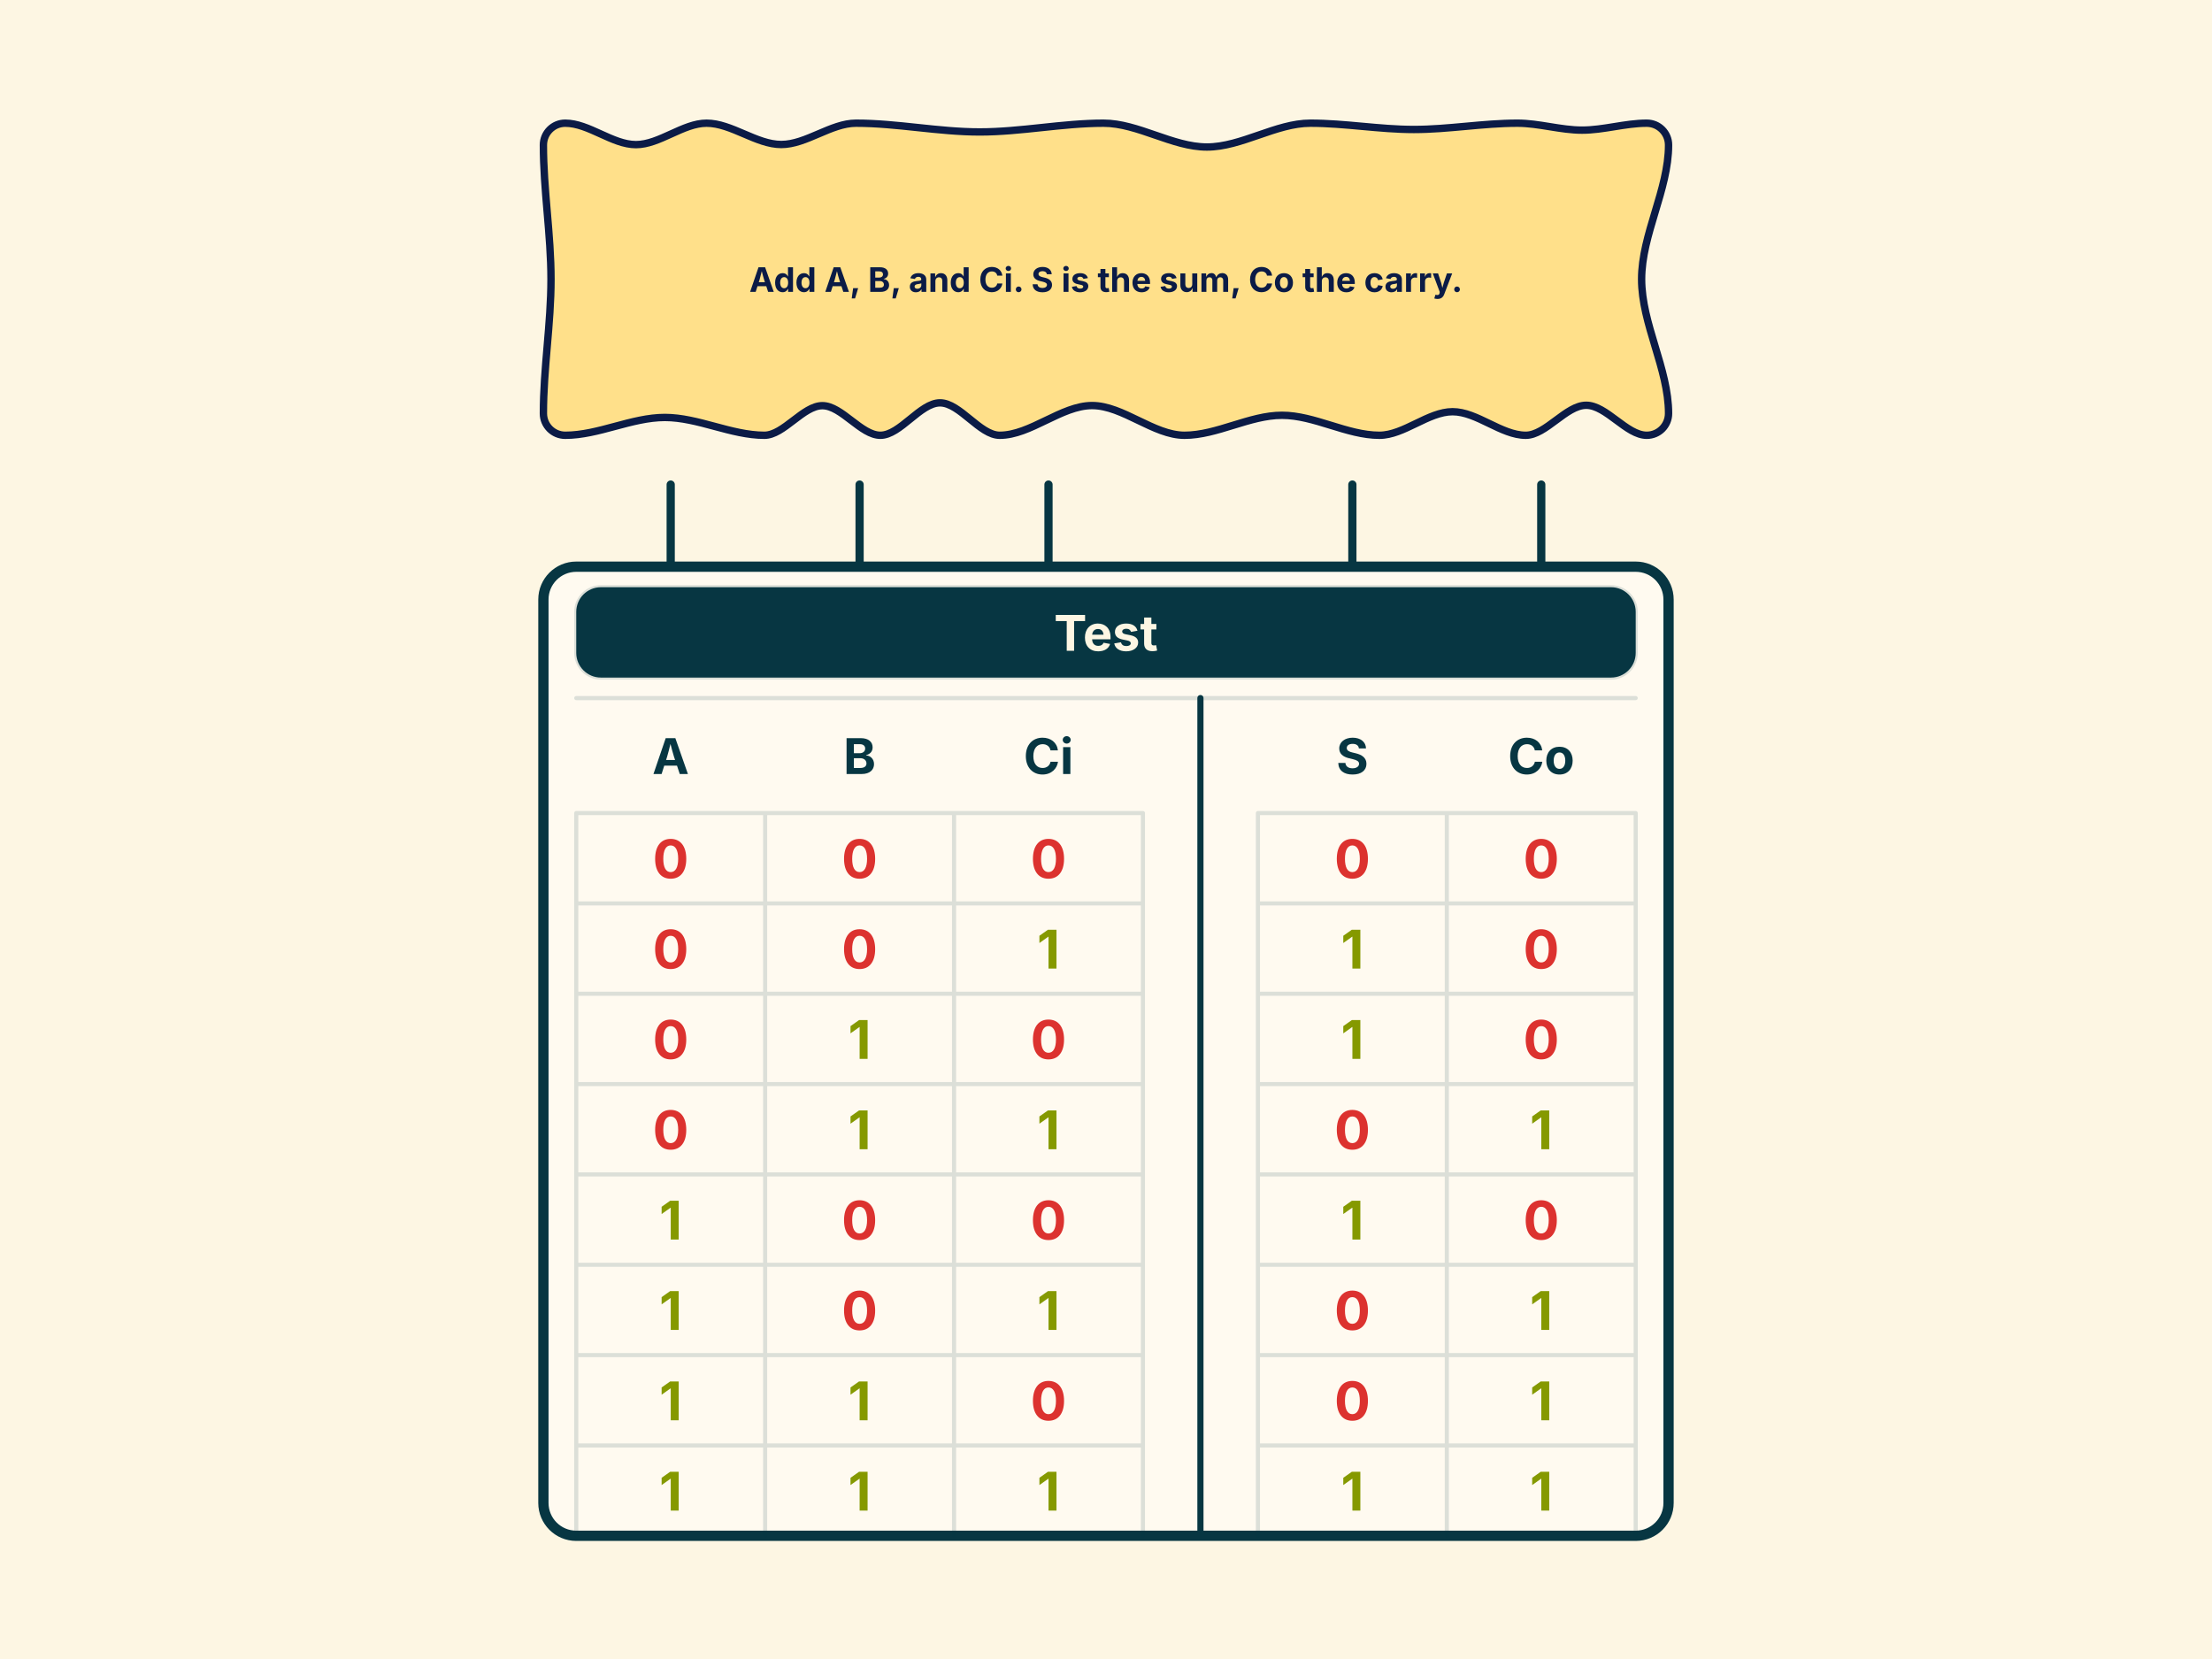
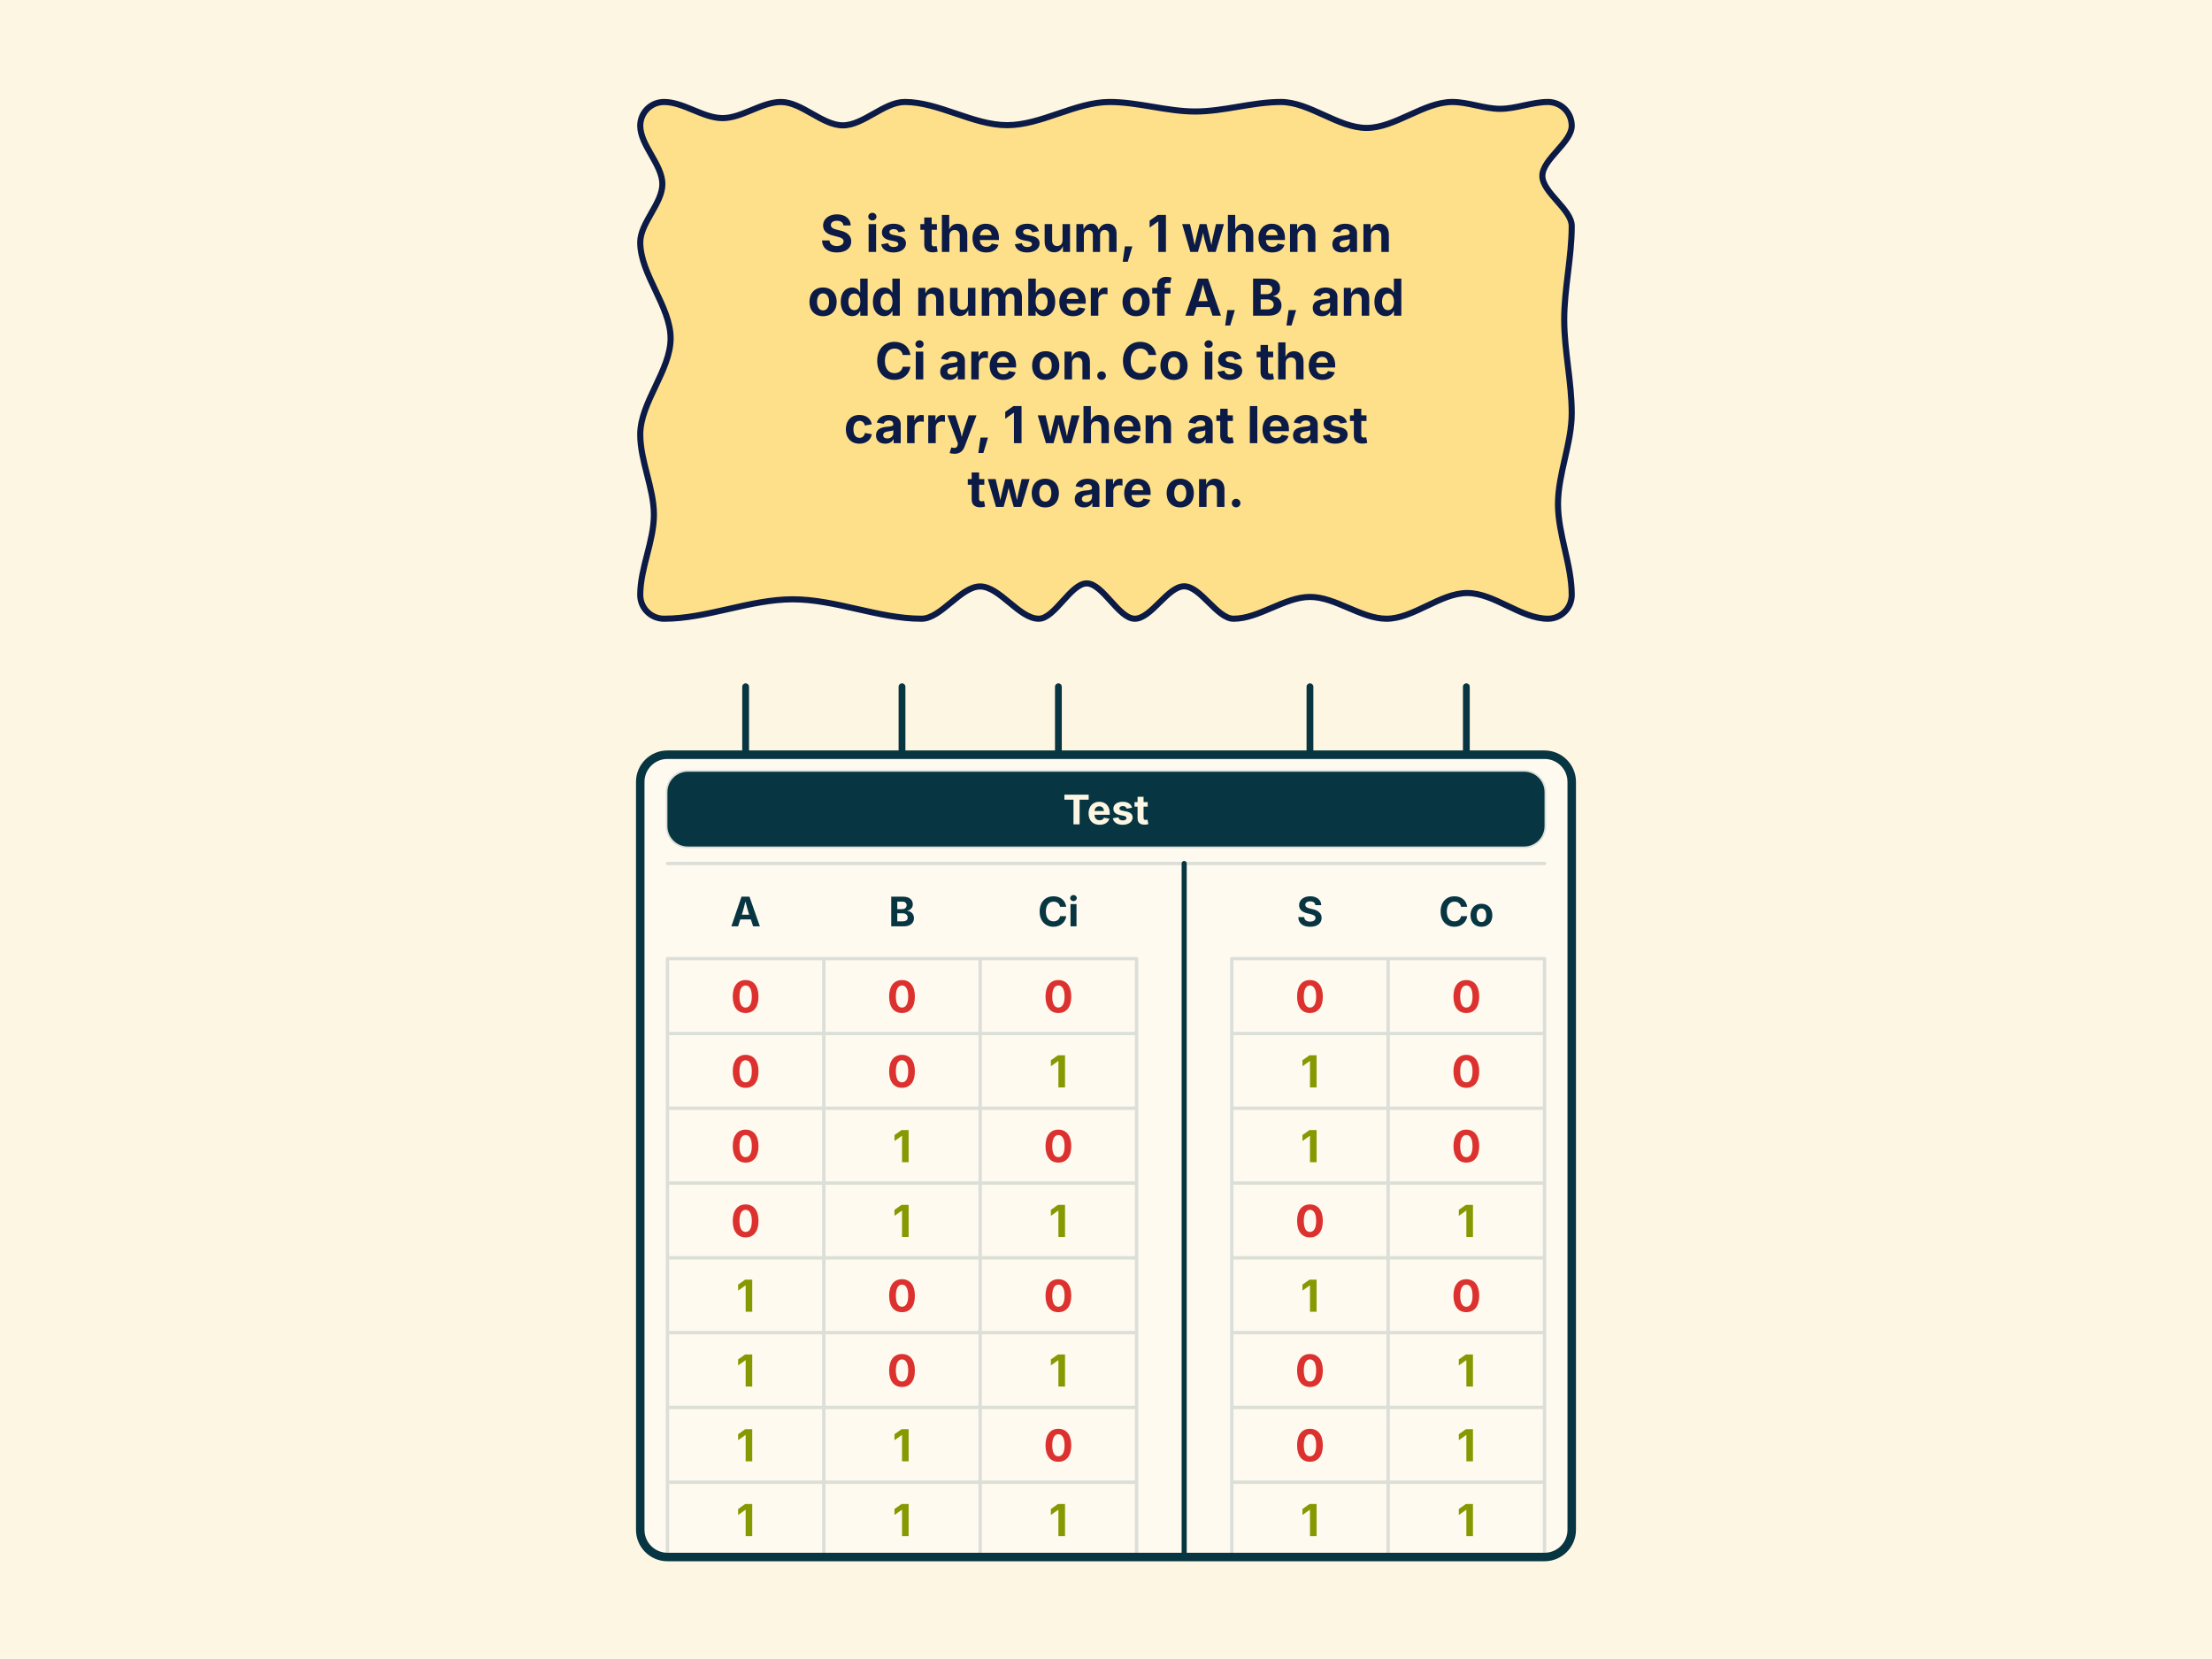
- <svg xmlns="http://www.w3.org/2000/svg" viewBox="-132.33 -138 538.67 404" width="538.67" height="404" font-family="Inter, 'Segoe UI', system-ui, -apple-system, sans-serif" stroke-linejoin="round" stroke-linecap="round">
-   <rect x="-132.33" y="-138" width="538.67" height="404" fill="#fdf6e3" />
+ <svg xmlns="http://www.w3.org/2000/svg" viewBox="-188.33 -222 650.67 488" width="650.67" height="488" font-family="Inter, 'Segoe UI', system-ui, -apple-system, sans-serif" stroke-linejoin="round" stroke-linecap="round">
+   <rect x="-188.33" y="-222" width="650.67" height="488" fill="#fdf6e3" />
  <g transform="matrix(1 0 0 1 0 0)">
    <path d="M8 0H266A8 8 0 0 1 274 8V228A8 8 0 0 1 266 236H8A8 8 0 0 1 0 228V8A8 8 0 0 1 8 0Z" fill="#fffaf0" stroke="#073642" stroke-width="2.5" />
    <path d="M31 0V-20M77 0V-20M123 0V-20M197 0V-20M243 0V-20" fill="none" stroke="#073642" stroke-width="2" />
    <text x="31" y="71" font-size="13" font-weight="700" fill="#dc322f" text-anchor="middle" dominant-baseline="middle">0</text>
    <text x="77" y="71" font-size="13" font-weight="700" fill="#dc322f" text-anchor="middle" dominant-baseline="middle">0</text>
    <text x="123" y="71" font-size="13" font-weight="700" fill="#dc322f" text-anchor="middle" dominant-baseline="middle">0</text>
    <text x="197" y="71" font-size="13" font-weight="700" fill="#dc322f" text-anchor="middle" dominant-baseline="middle">0</text>
    <text x="243" y="71" font-size="13" font-weight="700" fill="#dc322f" text-anchor="middle" dominant-baseline="middle">0</text>
    <text x="31" y="93" font-size="13" font-weight="700" fill="#dc322f" text-anchor="middle" dominant-baseline="middle">0</text>
    <text x="77" y="93" font-size="13" font-weight="700" fill="#dc322f" text-anchor="middle" dominant-baseline="middle">0</text>
    <text x="123" y="93" font-size="13" font-weight="700" fill="#859900" text-anchor="middle" dominant-baseline="middle">1</text>
    <text x="197" y="93" font-size="13" font-weight="700" fill="#859900" text-anchor="middle" dominant-baseline="middle">1</text>
    <text x="243" y="93" font-size="13" font-weight="700" fill="#dc322f" text-anchor="middle" dominant-baseline="middle">0</text>
    <text x="31" y="115" font-size="13" font-weight="700" fill="#dc322f" text-anchor="middle" dominant-baseline="middle">0</text>
    <text x="77" y="115" font-size="13" font-weight="700" fill="#859900" text-anchor="middle" dominant-baseline="middle">1</text>
    <text x="123" y="115" font-size="13" font-weight="700" fill="#dc322f" text-anchor="middle" dominant-baseline="middle">0</text>
    <text x="197" y="115" font-size="13" font-weight="700" fill="#859900" text-anchor="middle" dominant-baseline="middle">1</text>
    <text x="243" y="115" font-size="13" font-weight="700" fill="#dc322f" text-anchor="middle" dominant-baseline="middle">0</text>
    <text x="31" y="137" font-size="13" font-weight="700" fill="#dc322f" text-anchor="middle" dominant-baseline="middle">0</text>
    <text x="77" y="137" font-size="13" font-weight="700" fill="#859900" text-anchor="middle" dominant-baseline="middle">1</text>
    <text x="123" y="137" font-size="13" font-weight="700" fill="#859900" text-anchor="middle" dominant-baseline="middle">1</text>
    <text x="197" y="137" font-size="13" font-weight="700" fill="#dc322f" text-anchor="middle" dominant-baseline="middle">0</text>
    <text x="243" y="137" font-size="13" font-weight="700" fill="#859900" text-anchor="middle" dominant-baseline="middle">1</text>
    <text x="31" y="159" font-size="13" font-weight="700" fill="#859900" text-anchor="middle" dominant-baseline="middle">1</text>
    <text x="77" y="159" font-size="13" font-weight="700" fill="#dc322f" text-anchor="middle" dominant-baseline="middle">0</text>
    <text x="123" y="159" font-size="13" font-weight="700" fill="#dc322f" text-anchor="middle" dominant-baseline="middle">0</text>
    <text x="197" y="159" font-size="13" font-weight="700" fill="#859900" text-anchor="middle" dominant-baseline="middle">1</text>
    <text x="243" y="159" font-size="13" font-weight="700" fill="#dc322f" text-anchor="middle" dominant-baseline="middle">0</text>
    <text x="31" y="181" font-size="13" font-weight="700" fill="#859900" text-anchor="middle" dominant-baseline="middle">1</text>
    <text x="77" y="181" font-size="13" font-weight="700" fill="#dc322f" text-anchor="middle" dominant-baseline="middle">0</text>
    <text x="123" y="181" font-size="13" font-weight="700" fill="#859900" text-anchor="middle" dominant-baseline="middle">1</text>
    <text x="197" y="181" font-size="13" font-weight="700" fill="#dc322f" text-anchor="middle" dominant-baseline="middle">0</text>
    <text x="243" y="181" font-size="13" font-weight="700" fill="#859900" text-anchor="middle" dominant-baseline="middle">1</text>
    <text x="31" y="203" font-size="13" font-weight="700" fill="#859900" text-anchor="middle" dominant-baseline="middle">1</text>
    <text x="77" y="203" font-size="13" font-weight="700" fill="#859900" text-anchor="middle" dominant-baseline="middle">1</text>
    <text x="123" y="203" font-size="13" font-weight="700" fill="#dc322f" text-anchor="middle" dominant-baseline="middle">0</text>
    <text x="197" y="203" font-size="13" font-weight="700" fill="#dc322f" text-anchor="middle" dominant-baseline="middle">0</text>
    <text x="243" y="203" font-size="13" font-weight="700" fill="#859900" text-anchor="middle" dominant-baseline="middle">1</text>
    <text x="31" y="225" font-size="13" font-weight="700" fill="#859900" text-anchor="middle" dominant-baseline="middle">1</text>
    <text x="77" y="225" font-size="13" font-weight="700" fill="#859900" text-anchor="middle" dominant-baseline="middle">1</text>
    <text x="123" y="225" font-size="13" font-weight="700" fill="#859900" text-anchor="middle" dominant-baseline="middle">1</text>
    <text x="197" y="225" font-size="13" font-weight="700" fill="#859900" text-anchor="middle" dominant-baseline="middle">1</text>
    <text x="243" y="225" font-size="13" font-weight="700" fill="#859900" text-anchor="middle" dominant-baseline="middle">1</text>
    <path d="M8 32H266M8 60H146M8 82H146M8 104H146M8 126H146M8 148H146M8 170H146M8 192H146M8 214H146M8 60V236M146 60V236M174 60H266M174 82H266M174 104H266M174 126H266M174 148H266M174 170H266M174 192H266M174 214H266M174 60V236M266 60V236M54 60V236M100 60V236M220 60V236M160 32V236" fill="none" stroke="rgba(7,54,66,0.14)" stroke-width="1" />
    <path d="M160 32V236" fill="none" stroke="#073642" stroke-width="1.5" />
    <text x="31" y="46" font-size="12" font-weight="700" fill="#073642" text-anchor="middle" dominant-baseline="middle">A</text>
    <text x="77" y="46" font-size="12" font-weight="700" fill="#073642" text-anchor="middle" dominant-baseline="middle">B</text>
    <text x="123" y="46" font-size="12" font-weight="700" fill="#073642" text-anchor="middle" dominant-baseline="middle">Ci</text>
    <text x="197" y="46" font-size="12" font-weight="700" fill="#073642" text-anchor="middle" dominant-baseline="middle">S</text>
    <text x="243" y="46" font-size="12" font-weight="700" fill="#073642" text-anchor="middle" dominant-baseline="middle">Co</text>
    <path d="M14 5H260A6 6 0 0 1 266 11V21A6 6 0 0 1 260 27H14A6 6 0 0 1 8 21V11A6 6 0 0 1 14 5Z" fill="#073642" stroke="rgba(7,54,66,0.14)" stroke-width="1" />
    <text x="137" y="16" font-size="12" font-weight="700" fill="#fdf6e3" text-anchor="middle" dominant-baseline="middle">Test</text>
  </g>
-   <g transform="matrix(1 0 0 1 0 -108)">
-     <path d="M5.32 0C11.06 0 16.79 5.22 22.53 5.22C28.26 5.22 34 0 39.73 0C45.8 0 51.86 5.19 57.92 5.19C63.98 5.19 70.04 0 76.11 0C86.15 0 96.2 2.13 106.25 2.13C116.3 2.13 126.35 0 136.4 0C144.8 0 153.19 5.8 161.58 5.8C169.98 5.8 178.37 0 186.77 0C195.17 0 203.58 1.53 211.98 1.53C220.39 1.53 228.79 0 237.19 0C242.44 0 247.69 1.69 252.94 1.69C258.18 1.69 263.43 0 268.68 0C271.62 0 274 2.38 274 5.32C274 16.21 267.44 27.11 267.44 38C267.44 48.89 274 59.79 274 70.68C274 73.62 271.62 76 268.68 76C263.77 76 258.86 68.69 253.95 68.69C249.04 68.69 244.13 76 239.22 76C233.28 76 227.35 70.26 221.41 70.26C215.47 70.26 209.53 76 203.59 76C195.68 76 187.77 71.13 179.86 71.13C171.94 71.13 164.03 76 156.12 76C148.62 76 141.12 68.76 133.62 68.76C126.12 68.76 118.62 76 111.12 76C106.27 76 101.43 68.1 96.59 68.1C91.75 68.1 86.9 76 82.06 76C77.35 76 72.64 68.79 67.94 68.79C63.23 68.79 58.52 76 53.81 76C45.73 76 37.65 71.66 29.57 71.66C21.48 71.66 13.4 76 5.32 76C2.38 76 0 73.62 0 70.68C0 59.79 1.85 48.89 1.85 38C1.85 27.11 0 16.21 0 5.32C0 2.38 2.38 0 5.32 0Z" fill="#ffe08a" stroke="#0b1b46" stroke-width="1.8" />
-     <text x="137" y="38" font-size="8.243" font-weight="700" fill="#0b1b46" text-anchor="middle" dominant-baseline="middle">Add A, B, and Ci. S is the sum, Co the carry.</text>
+   <g transform="matrix(1 0 0 1 0 -192)">
+     <path d="M7 0C12.74 0 18.47 4.74 24.21 4.74C29.94 4.74 35.68 0 41.41 0C47.48 0 53.54 6.87 59.6 6.87C65.66 6.87 71.72 0 77.79 0C87.83 0 97.88 6.82 107.93 6.82C117.98 6.82 128.03 0 138.08 0C146.48 0 154.87 2.8 163.26 2.8C171.66 2.8 180.05 0 188.45 0C196.85 0 205.26 7.63 213.66 7.63C222.07 7.63 230.47 0 238.87 0C243.56 0 248.25 2.01 252.94 2.01C257.62 2.01 262.31 0 267 0C270.87 0 274 3.13 274 7C274 11.91 265.36 16.83 265.36 21.74C265.36 26.65 274 31.57 274 36.48C274 45.66 271.79 54.84 271.79 64.02C271.79 73.19 274 82.37 274 91.55C274 100.46 269.96 109.37 269.96 118.27C269.96 127.18 274 136.09 274 145C274 148.87 270.87 152 267 152C259.09 152 251.18 144.44 243.26 144.44C235.35 144.44 227.44 152 219.53 152C212.03 152 204.53 145.59 197.03 145.59C189.52 145.59 182.02 152 174.52 152C169.68 152 164.84 142.47 159.99 142.47C155.15 142.47 150.31 152 145.47 152C140.76 152 136.05 141.61 131.34 141.61C126.63 141.61 121.93 152 117.22 152C111.47 152 105.73 142.51 99.98 142.51C94.24 142.51 88.49 152 82.75 152C70.12 152 57.5 146.29 44.87 146.29C32.25 146.29 19.62 152 7 152C3.13 152 0 148.87 0 145C0 137.13 4.02 129.26 4.02 121.4C4.02 113.53 0 105.66 0 97.79C0 88.37 8.93 78.95 8.93 69.53C8.93 60.11 0 50.69 0 41.27C0 35.56 6.51 29.85 6.51 24.14C6.51 18.42 0 12.71 0 7C0 3.13 3.13 0 7 0Z" fill="#ffe08a" stroke="#0b1b46" stroke-width="1.8" />
+     <text x="137" y="38.5" font-size="15" font-weight="700" fill="#0b1b46" text-anchor="middle" dominant-baseline="middle">S is the sum, 1 when an</text>
+     <text x="137" y="57.25" font-size="15" font-weight="700" fill="#0b1b46" text-anchor="middle" dominant-baseline="middle">odd number of A, B, and</text>
+     <text x="137" y="76" font-size="15" font-weight="700" fill="#0b1b46" text-anchor="middle" dominant-baseline="middle">Ci are on. Co is the</text>
+     <text x="137" y="94.75" font-size="15" font-weight="700" fill="#0b1b46" text-anchor="middle" dominant-baseline="middle">carry, 1 when at least</text>
+     <text x="137" y="113.5" font-size="15" font-weight="700" fill="#0b1b46" text-anchor="middle" dominant-baseline="middle">two are on.</text>
  </g>
</svg>
